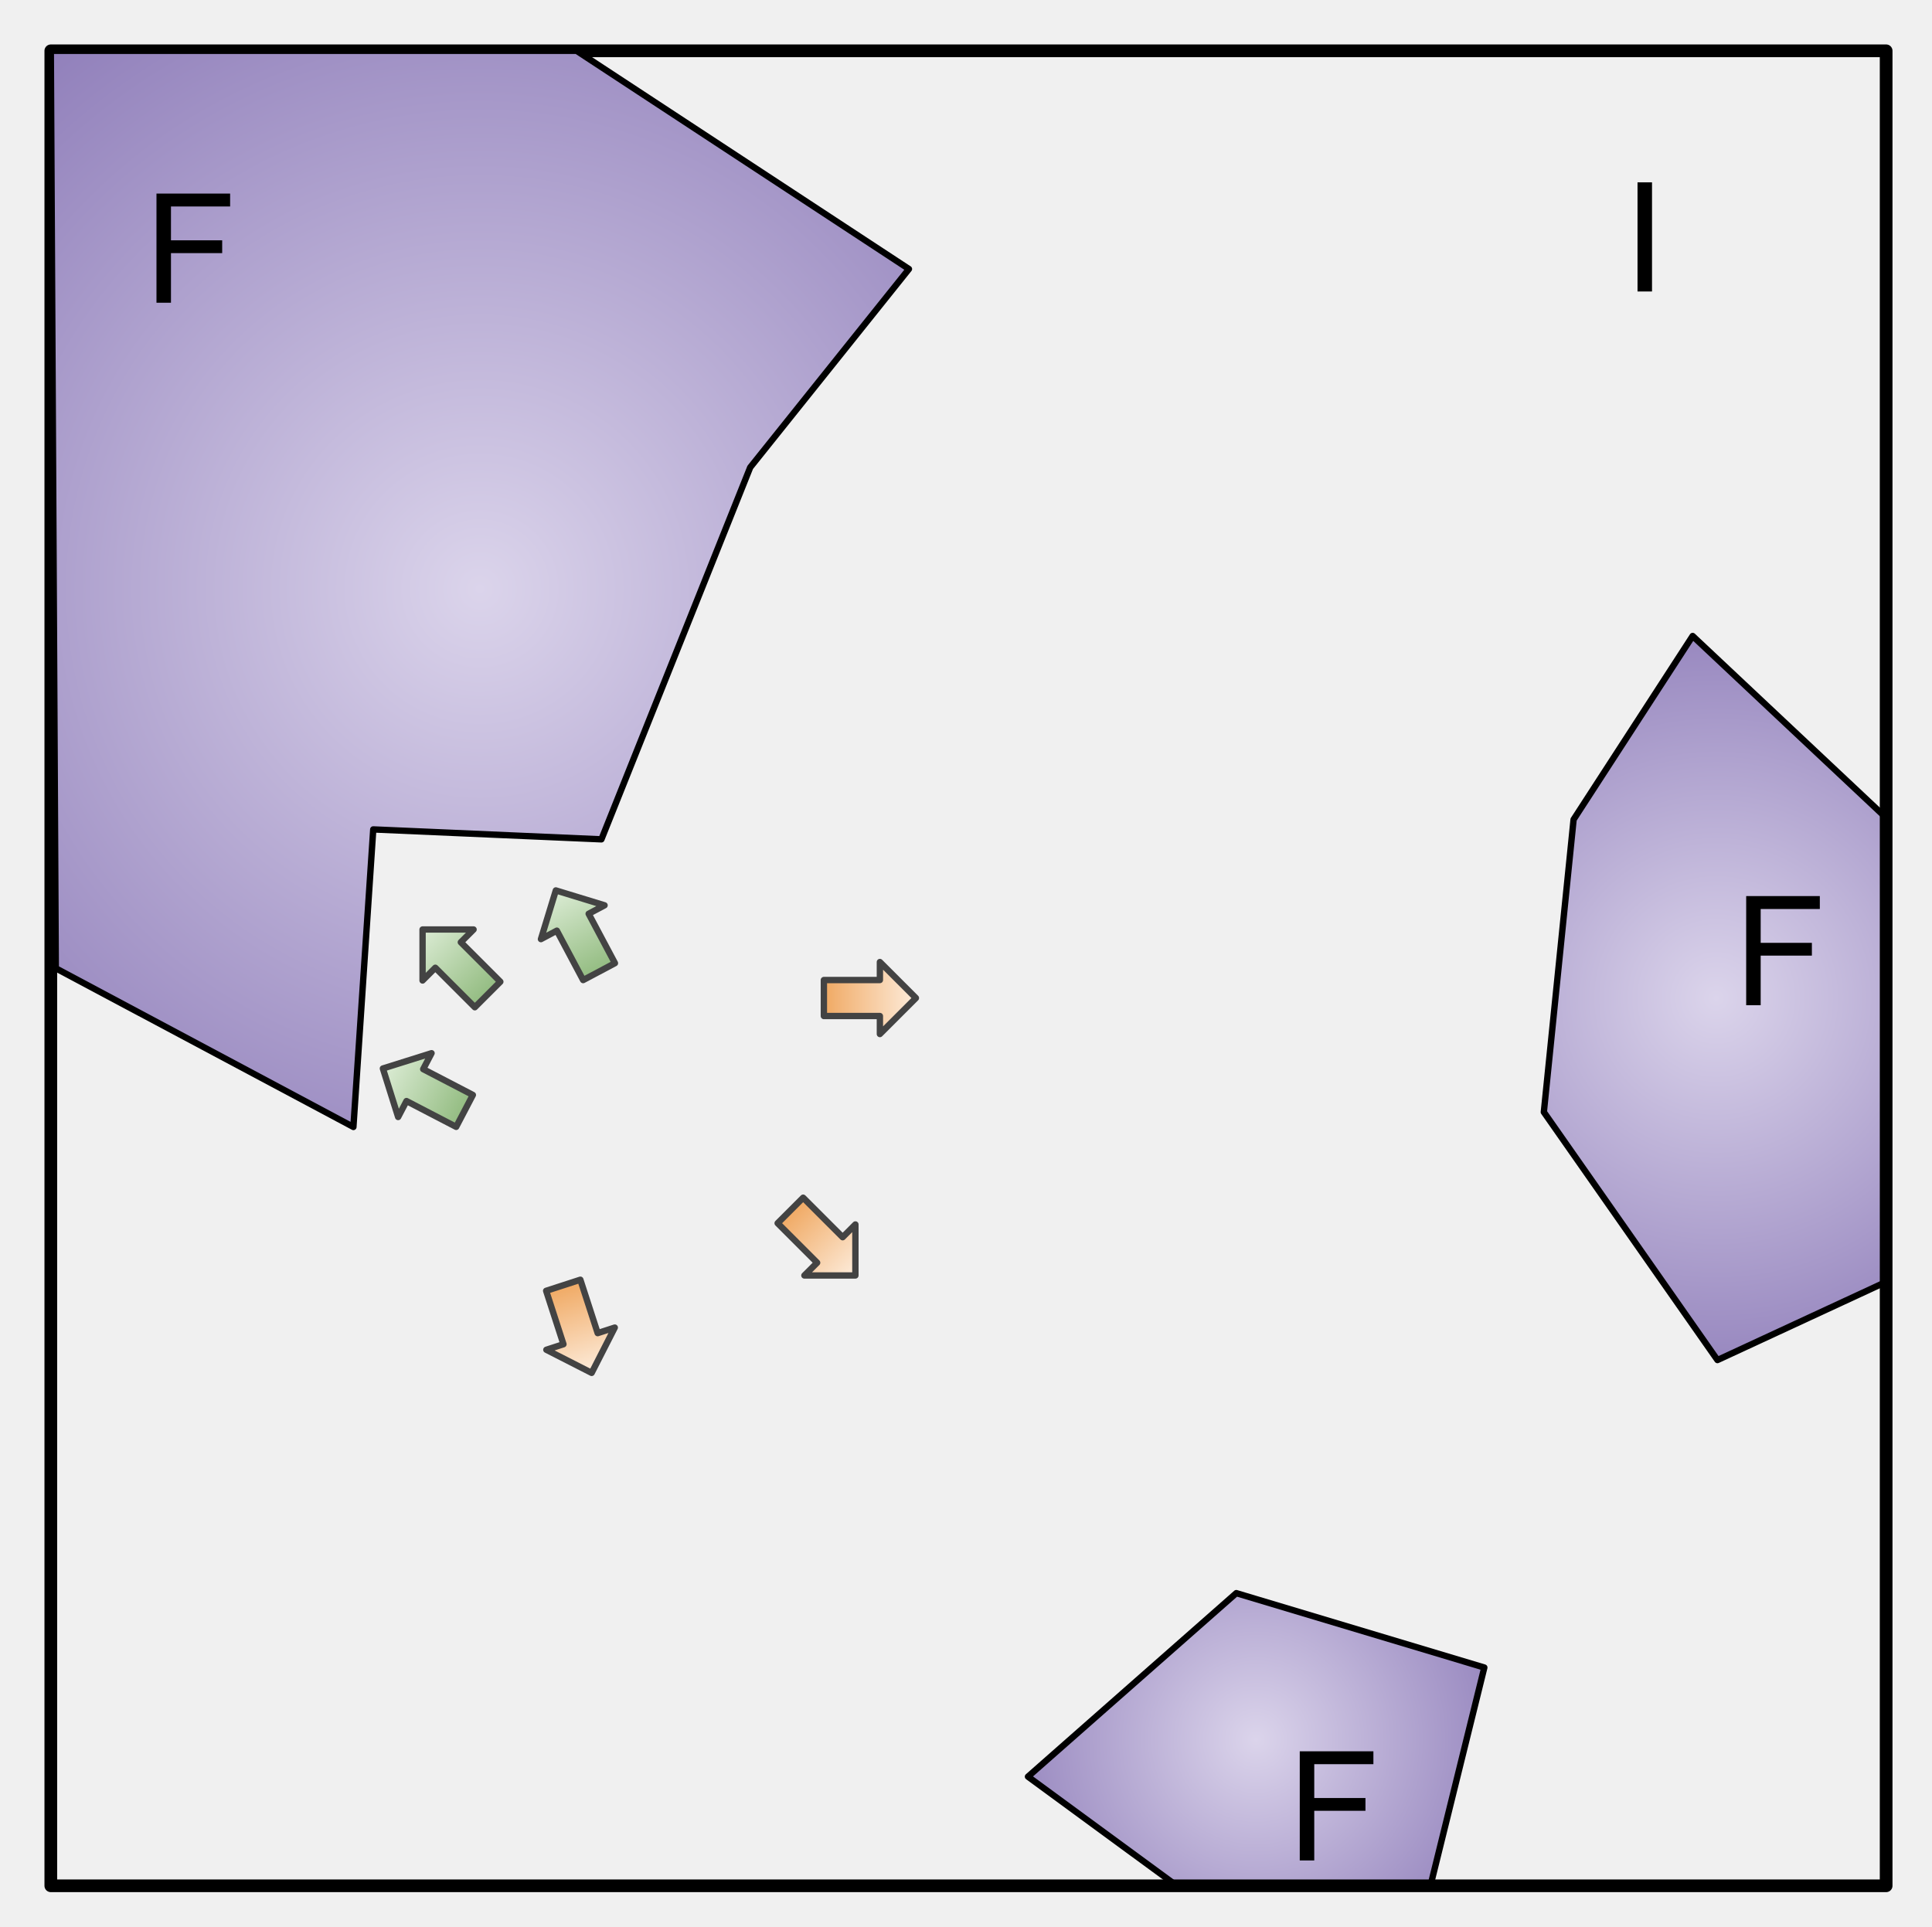
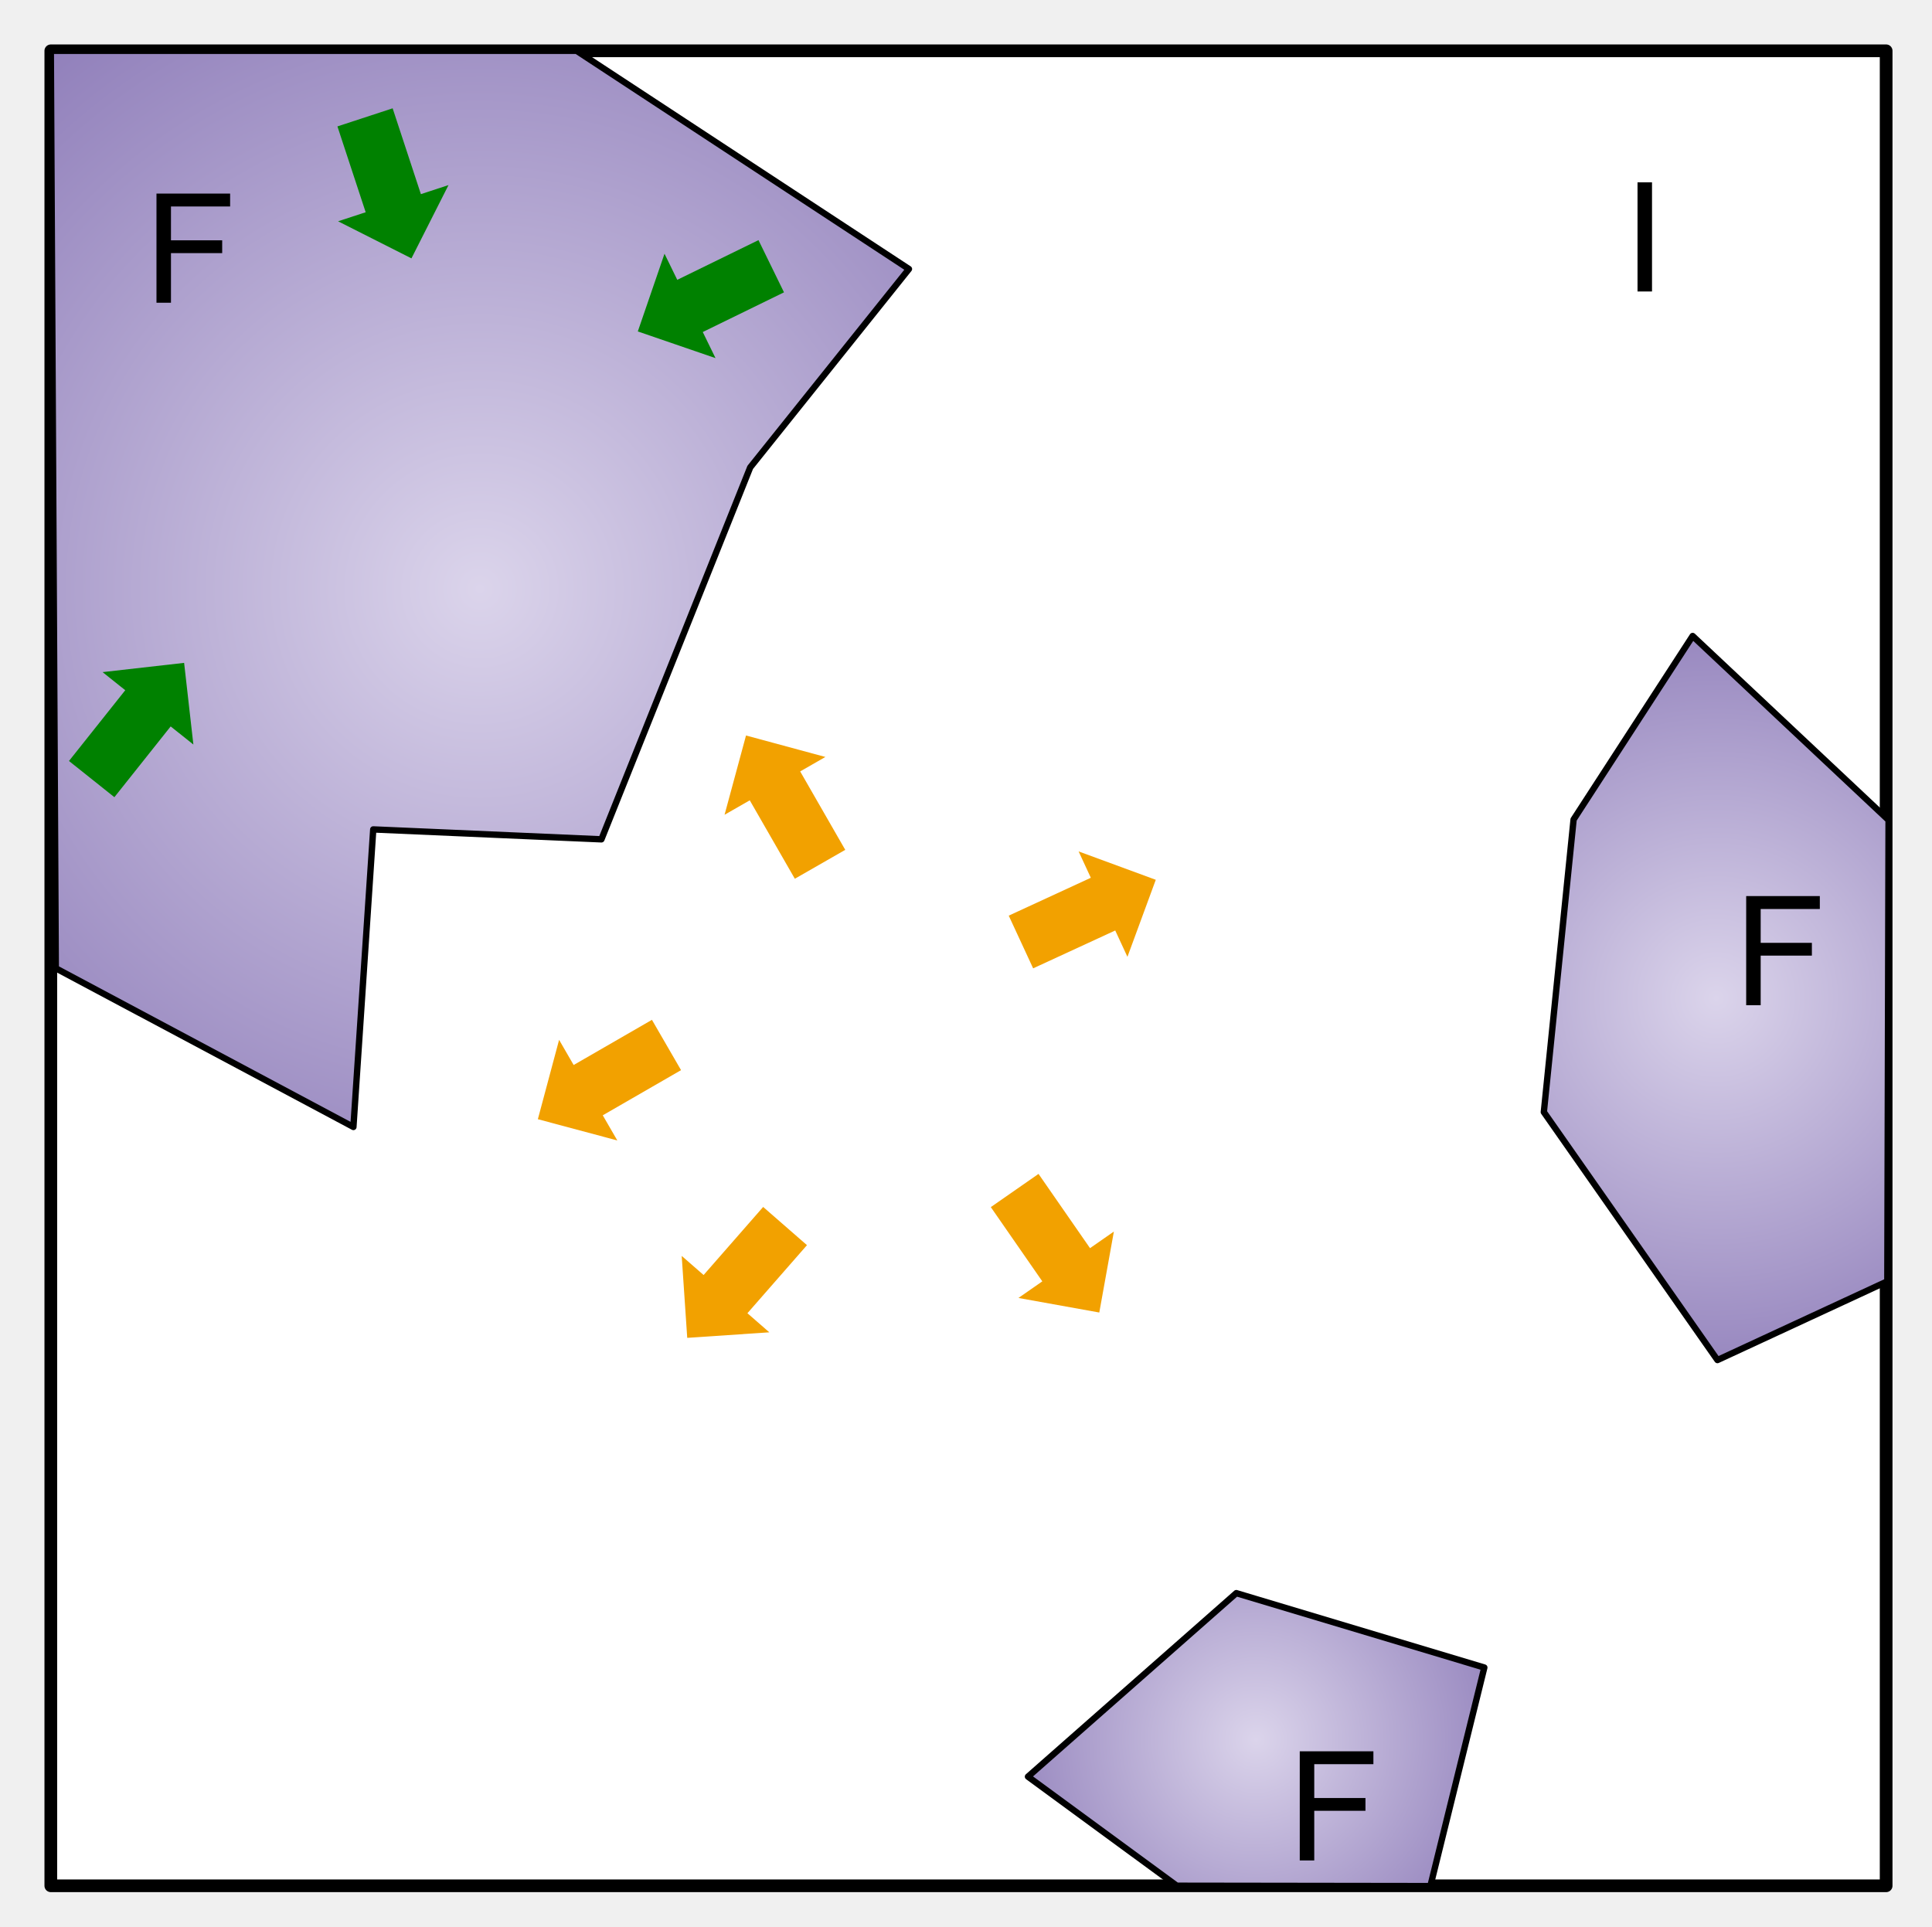
<svg xmlns="http://www.w3.org/2000/svg" version="1.1" viewBox="0.0 0.0 304.165 303.383" fill="none" stroke="none" stroke-linecap="square" stroke-miterlimit="10">
  <clipPath id="p.0">
    <path d="m0 0l304.165 0l0 303.383l-304.165 0l0 -303.383z" clip-rule="nonzero" />
  </clipPath>
  <g clip-path="url(#p.0)">
    <path fill="#000000" fill-opacity="0.0" d="m0 0l304.165 0l0 303.383l-304.165 0z" fill-rule="evenodd" />
+     <path fill="#ffffff" d="m8.0 8.0l288.945 0l0 288.945l-288.945 0z" fill-rule="evenodd" />
+     <path stroke="#000000" stroke-width="2.0" stroke-linejoin="round" stroke-linecap="butt" d="m8.0 8.0l288.945 0l0 288.945l-288.945 0z" fill-rule="evenodd" />
    <defs>
      <radialGradient id="p.1" gradientUnits="userSpaceOnUse" gradientTransform="matrix(6.53372 0.0 0.0 6.53372 0.0 0.0)" spreadMethod="pad" cx="30.268" cy="41.925" fx="30.268" fy="41.925" r="6.534">
        <stop offset="0.0" stop-color="#dbd4eb" />
        <stop offset="1.0" stop-color="#9180bb" />
      </radialGradient>
    </defs>
    <path fill="url(#p.1)" d="m185.268 296.937l-23.428 -17.178l32.798 -28.895l39.047 11.714l-8.493 34.415z" fill-rule="evenodd" />
    <path stroke="#000000" stroke-width="1.0" stroke-linejoin="round" stroke-linecap="butt" d="m185.268 296.937l-23.428 -17.178l32.798 -28.895l39.047 11.714l-8.493 34.415z" fill-rule="evenodd" />
    <defs>
      <radialGradient id="p.2" gradientUnits="userSpaceOnUse" gradientTransform="matrix(7.945808 0.0 0.0 7.945808 0.0 0.0)" spreadMethod="pad" cx="34.004" cy="19.778" fx="34.004" fy="19.778" r="7.946">
        <stop offset="0.0" stop-color="#dbd4eb" />
        <stop offset="1.0" stop-color="#9180bb" />
      </radialGradient>
    </defs>
    <path fill="url(#p.2)" d="m297.328 129.139l-30.845 -28.992l-18.743 28.895l-4.685 46.073l27.333 39.045l26.745 -12.396z" fill-rule="evenodd" />
    <path stroke="#000000" stroke-width="1.0" stroke-linejoin="round" stroke-linecap="butt" d="m297.328 129.139l-30.845 -28.992l-18.743 28.895l-4.685 46.073l27.333 39.045l26.745 -12.396z" fill-rule="evenodd" />
-     <path fill="#000000" fill-opacity="0.0" d="m8.0 8.0l288.945 0l0 288.945l-288.945 0z" fill-rule="evenodd" />
-     <path stroke="#000000" stroke-width="2.0" stroke-linejoin="round" stroke-linecap="butt" d="m8.0 8.0l288.945 0l0 288.945l-288.945 0z" fill-rule="evenodd" />
    <defs>
      <radialGradient id="p.3" gradientUnits="userSpaceOnUse" gradientTransform="matrix(10.40961 0.0 0.0 10.40961 0.0 0.0)" spreadMethod="pad" cx="7.258" cy="8.908" fx="7.258" fy="8.908" r="10.41">
        <stop offset="0.0" stop-color="#dbd4eb" />
        <stop offset="1.0" stop-color="#9180bb" />
      </radialGradient>
    </defs>
    <path fill="url(#p.3)" d="m90.777 8.0l52.323 34.36l-24.989 31.236l-23.428 58.57l-35.921 -1.562l-3.123 46.853l-46.856 -24.987l-0.782 -144.47z" fill-rule="evenodd" />
    <path stroke="#000000" stroke-width="1.0" stroke-linejoin="round" stroke-linecap="butt" d="m90.777 8.0l52.323 34.36l-24.989 31.236l-23.428 58.57l-35.921 -1.562l-3.123 46.853l-46.856 -24.987l-0.782 -144.47z" fill-rule="evenodd" />
    <path fill="#000000" fill-opacity="0.0" d="m13.667 15.63l30.457 0l0 34.362l-30.457 0z" fill-rule="evenodd" />
    <path fill="#000000" d="m24.635 47.67l0 -17.188l11.594 0l0 2.031l-9.313 0l0 5.328l8.063 0l0 2.016l-8.063 0l0 7.812l-2.281 0z" fill-rule="nonzero" />
    <path fill="#000000" fill-opacity="0.0" d="m263.942 126.252l30.457 0l0 34.362l-30.457 0z" fill-rule="evenodd" />
    <path fill="#000000" d="m274.911 158.292l0 -17.188l11.594 0l0 2.031l-9.312 0l0 5.328l8.062 0l0 2.016l-8.062 0l0 7.812l-2.281 0z" fill-rule="nonzero" />
    <path fill="#000000" fill-opacity="0.0" d="m193.659 260.913l32.819 0l0 36.031l-32.819 0z" fill-rule="evenodd" />
    <path fill="#000000" d="m204.628 292.953l0 -17.188l11.594 0l0 2.031l-9.312 0l0 5.328l8.062 0l0 2.016l-8.062 0l0 7.812l-2.281 0z" fill-rule="nonzero" />
-     <defs>
-       <linearGradient id="p.4" gradientUnits="userSpaceOnUse" gradientTransform="matrix(3.199414 -3.199414 3.199414 3.199414 0.0 0.0)" spreadMethod="pad" x1="-13.732" y1="33.27" x2="-13.732" y2="36.469">
-         <stop offset="0.0" stop-color="#dcecd5" />
-         <stop offset="1.0" stop-color="#93bc81" />
-       </linearGradient>
-     </defs>
-     <path fill="url(#p.4)" d="m66.527 154.394l0 -8.031l8.031 0l-2.008 2.008l6.22 6.22l-4.016 4.016l-6.22 -6.22z" fill-rule="evenodd" />
-     <path stroke="#434343" stroke-width="1.0" stroke-linejoin="round" stroke-linecap="butt" d="m66.527 154.394l0 -8.031l8.031 0l-2.008 2.008l6.22 6.22l-4.016 4.016l-6.22 -6.22z" fill-rule="evenodd" />
    <path fill="#000000" fill-opacity="0.0" d="m246.57 13.858l32.819 0l0 26.236l-32.819 0z" fill-rule="evenodd" />
    <path fill="#000000" d="m257.804 45.898l0 -17.188l2.281 0l0 17.188l-2.281 0z" fill-rule="nonzero" />
-     <defs>
-       <linearGradient id="p.5" gradientUnits="userSpaceOnUse" gradientTransform="matrix(3.576376 -1.900653 1.900653 3.576376 0.0 0.0)" spreadMethod="pad" x1="1.433" y1="40.71" x2="1.433" y2="44.287">
-         <stop offset="0.0" stop-color="#dcecd5" />
-         <stop offset="1.0" stop-color="#93bc81" />
-       </linearGradient>
-     </defs>
-     <path fill="url(#p.5)" d="m85.164 147.878l2.344 -7.668l7.672 2.345l-2.504 1.331l4.139 7.781l-5.008 2.661l-4.139 -7.781z" fill-rule="evenodd" />
-     <path stroke="#434343" stroke-width="1.0" stroke-linejoin="round" stroke-linecap="butt" d="m85.164 147.878l2.344 -7.668l7.672 2.345l-2.504 1.331l4.139 7.781l-5.008 2.661l-4.139 -7.781z" fill-rule="evenodd" />
-     <defs>
-       <linearGradient id="p.6" gradientUnits="userSpaceOnUse" gradientTransform="matrix(1.87515 -3.581874 3.581874 1.87515 0.0 0.0)" spreadMethod="pad" x1="-31.351" y1="32.51" x2="-31.351" y2="36.092">
-         <stop offset="0.0" stop-color="#dcecd5" />
-         <stop offset="1.0" stop-color="#93bc81" />
-       </linearGradient>
-     </defs>
-     <path fill="url(#p.6)" d="m62.682 175.888l-2.402 -7.638l7.662 -2.409l-1.315 2.512l7.819 4.063l-2.63 5.024l-7.819 -4.063z" fill-rule="evenodd" />
-     <path stroke="#434343" stroke-width="1.0" stroke-linejoin="round" stroke-linecap="butt" d="m62.682 175.888l-2.402 -7.638l7.662 -2.409l-1.315 2.512l7.819 4.063l-2.63 5.024l-7.819 -4.063z" fill-rule="evenodd" />
-     <defs>
-       <linearGradient id="p.7" gradientUnits="userSpaceOnUse" gradientTransform="matrix(0.0 3.806341 -3.806341 0.0 0.0 0.0)" spreadMethod="pad" x1="39.798" y1="-37.883" x2="39.798" y2="-34.077">
-         <stop offset="0.0" stop-color="#fdecdb" />
-         <stop offset="1.0" stop-color="#f0a963" />
-       </linearGradient>
-     </defs>
-     <path fill="url(#p.7)" d="m138.526 151.486l5.669 5.669l-5.669 5.669l0 -2.835l-8.819 0l0 -5.669l8.819 0z" fill-rule="evenodd" />
-     <path stroke="#434343" stroke-width="1.0" stroke-linejoin="round" stroke-linecap="butt" d="m138.526 151.486l5.669 5.669l-5.669 5.669l0 -2.835l-8.819 0l0 -5.669l8.819 0z" fill-rule="evenodd" />
-     <defs>
-       <linearGradient id="p.8" gradientUnits="userSpaceOnUse" gradientTransform="matrix(-3.714008 1.205424 -1.205424 -3.714008 0.0 0.0)" spreadMethod="pad" x1="-7.049" y1="-60.024" x2="-7.049" y2="-56.31">
-         <stop offset="0.0" stop-color="#fdecdb" />
-         <stop offset="1.0" stop-color="#f0a963" />
-       </linearGradient>
-     </defs>
-     <path fill="url(#p.8)" d="m96.787 209.046l-3.64 7.134l-7.132 -3.638l2.693 -0.874l-2.726 -8.409l5.386 -1.748l2.726 8.409z" fill-rule="evenodd" />
-     <path stroke="#434343" stroke-width="1.0" stroke-linejoin="round" stroke-linecap="butt" d="m96.787 209.046l-3.64 7.134l-7.132 -3.638l2.693 -0.874l-2.726 -8.409l5.386 -1.748l2.726 8.409z" fill-rule="evenodd" />
-     <defs>
-       <linearGradient id="p.9" gradientUnits="userSpaceOnUse" gradientTransform="matrix(-3.199415 3.199415 -3.199415 -3.199415 0.0 0.0)" spreadMethod="pad" x1="9.086" y1="-52.433" x2="9.086" y2="-49.234">
-         <stop offset="0.0" stop-color="#fdecdb" />
-         <stop offset="1.0" stop-color="#f0a963" />
-       </linearGradient>
-     </defs>
-     <path fill="url(#p.9)" d="m134.67 192.809l0 8.031l-8.031 0l2.008 -2.008l-6.22 -6.22l4.016 -4.016l6.22 6.22z" fill-rule="evenodd" />
-     <path stroke="#434343" stroke-width="1.0" stroke-linejoin="round" stroke-linecap="butt" d="m134.67 192.809l0 8.031l-8.031 0l2.008 -2.008l-6.22 -6.22l4.016 -4.016l6.22 6.22z" fill-rule="evenodd" />
+     <path fill="#f2a100" d="m114.071 128.297l3.379 -12.484l12.495 3.382l-3.969 2.276l7.096 12.35l-7.937 4.551l-7.096 -12.35z" fill-rule="evenodd" />
+     <path fill="#f2a100" d="m97.187 179.583l-12.509 -3.348l3.344 -12.495l2.291 3.961l12.325 -7.112l4.583 7.921l-12.325 7.112z" fill-rule="evenodd" />
+     <path fill="#f2a100" d="m121.119 209.793l-12.924 0.873l-0.872 -12.904l3.449 3.008l9.376 -10.718l6.898 6.016l-9.376 10.718z" fill-rule="evenodd" />
+     <path fill="#f2a100" d="m175.364 193.927l-2.297 12.749l-12.727 -2.293l3.756 -2.614l-8.108 -11.692l7.512 -5.228l8.108 11.692z" fill-rule="evenodd" />
+     <path fill="#f2a100" d="m169.813 134.069l12.147 4.467l-4.462 12.131l-1.921 -4.15l-12.924 5.964l-3.843 -8.299l12.924 -5.964z" fill-rule="evenodd" />
+     <path fill="#008100" d="m70.61 29.144l-5.833 11.54l-11.553 -5.839l4.346 -1.425l-4.447 -13.515l8.693 -2.85l4.447 13.515z" fill-rule="evenodd" />
+     <path fill="#008100" d="m16.145 105.835l12.841 -1.456l1.458 12.858l-3.575 -2.85l-8.86 11.142l-7.15 -5.701l8.86 -11.142z" fill-rule="evenodd" />
+     <path fill="#008100" d="m112.648 56.393l-12.235 -4.203l4.204 -12.238l2.008 4.11l12.788 -6.25l4.016 8.22l-12.788 6.25z" fill-rule="evenodd" />
  </g>
</svg>
